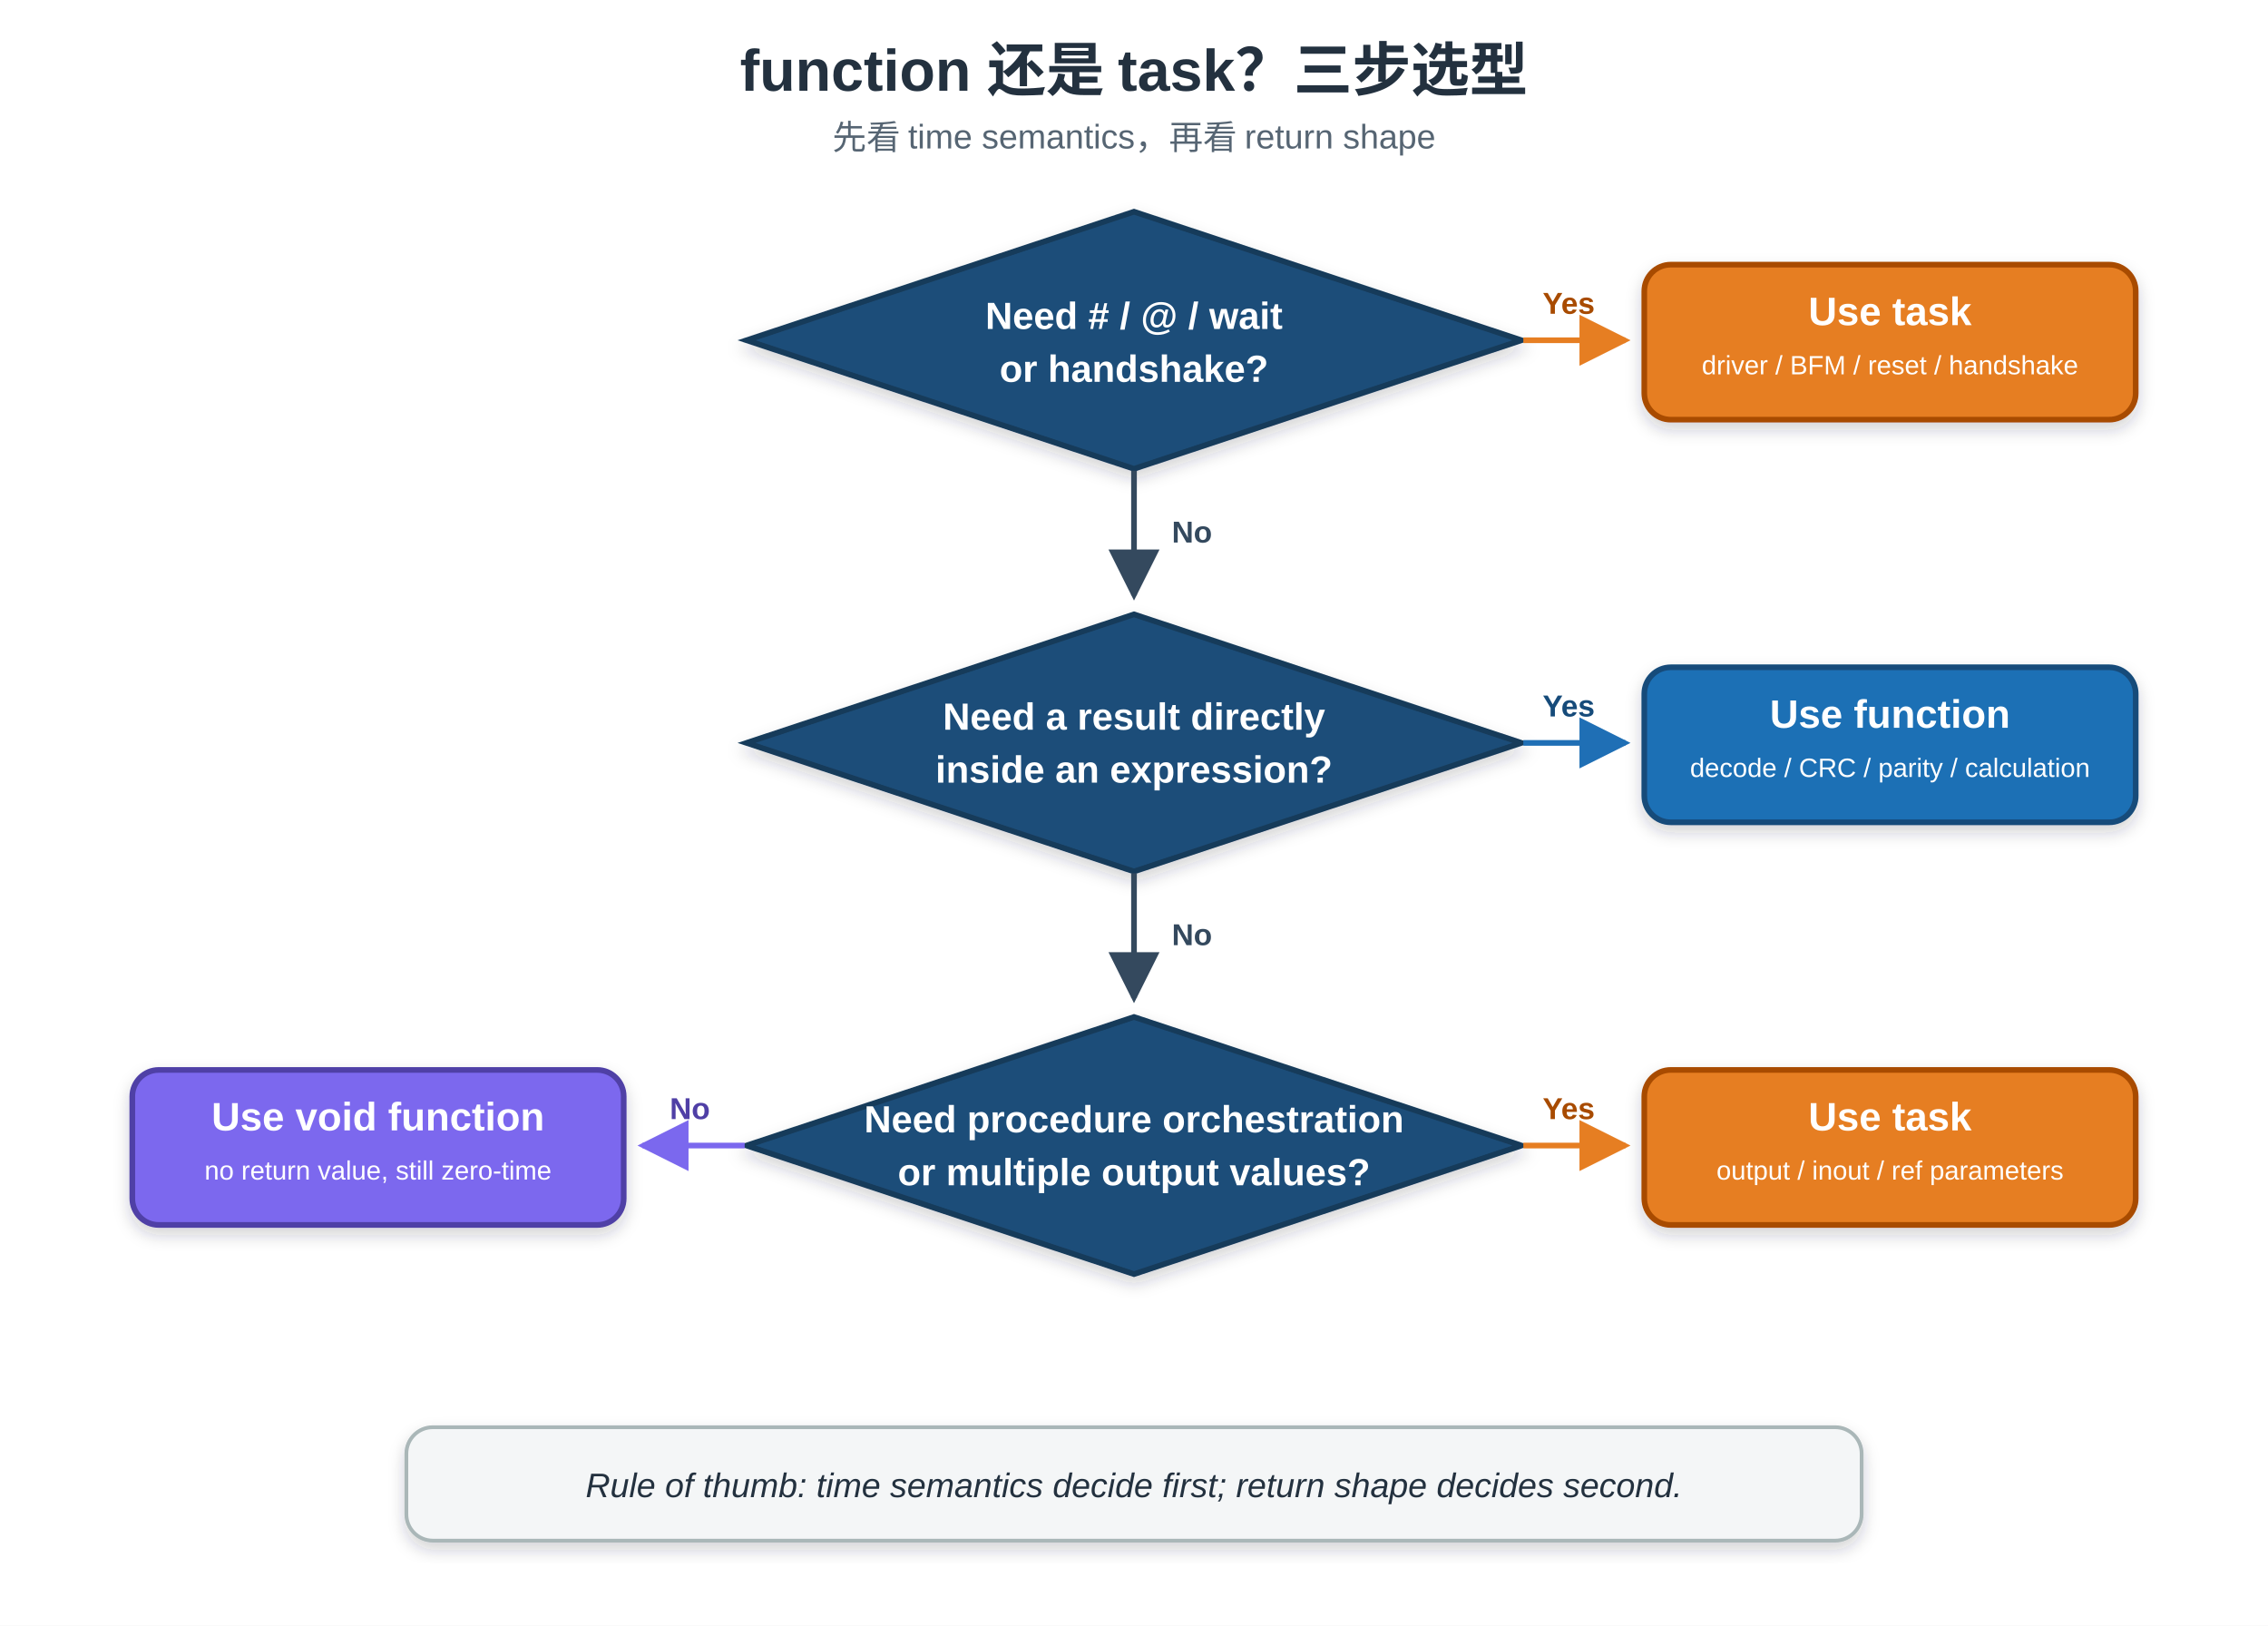
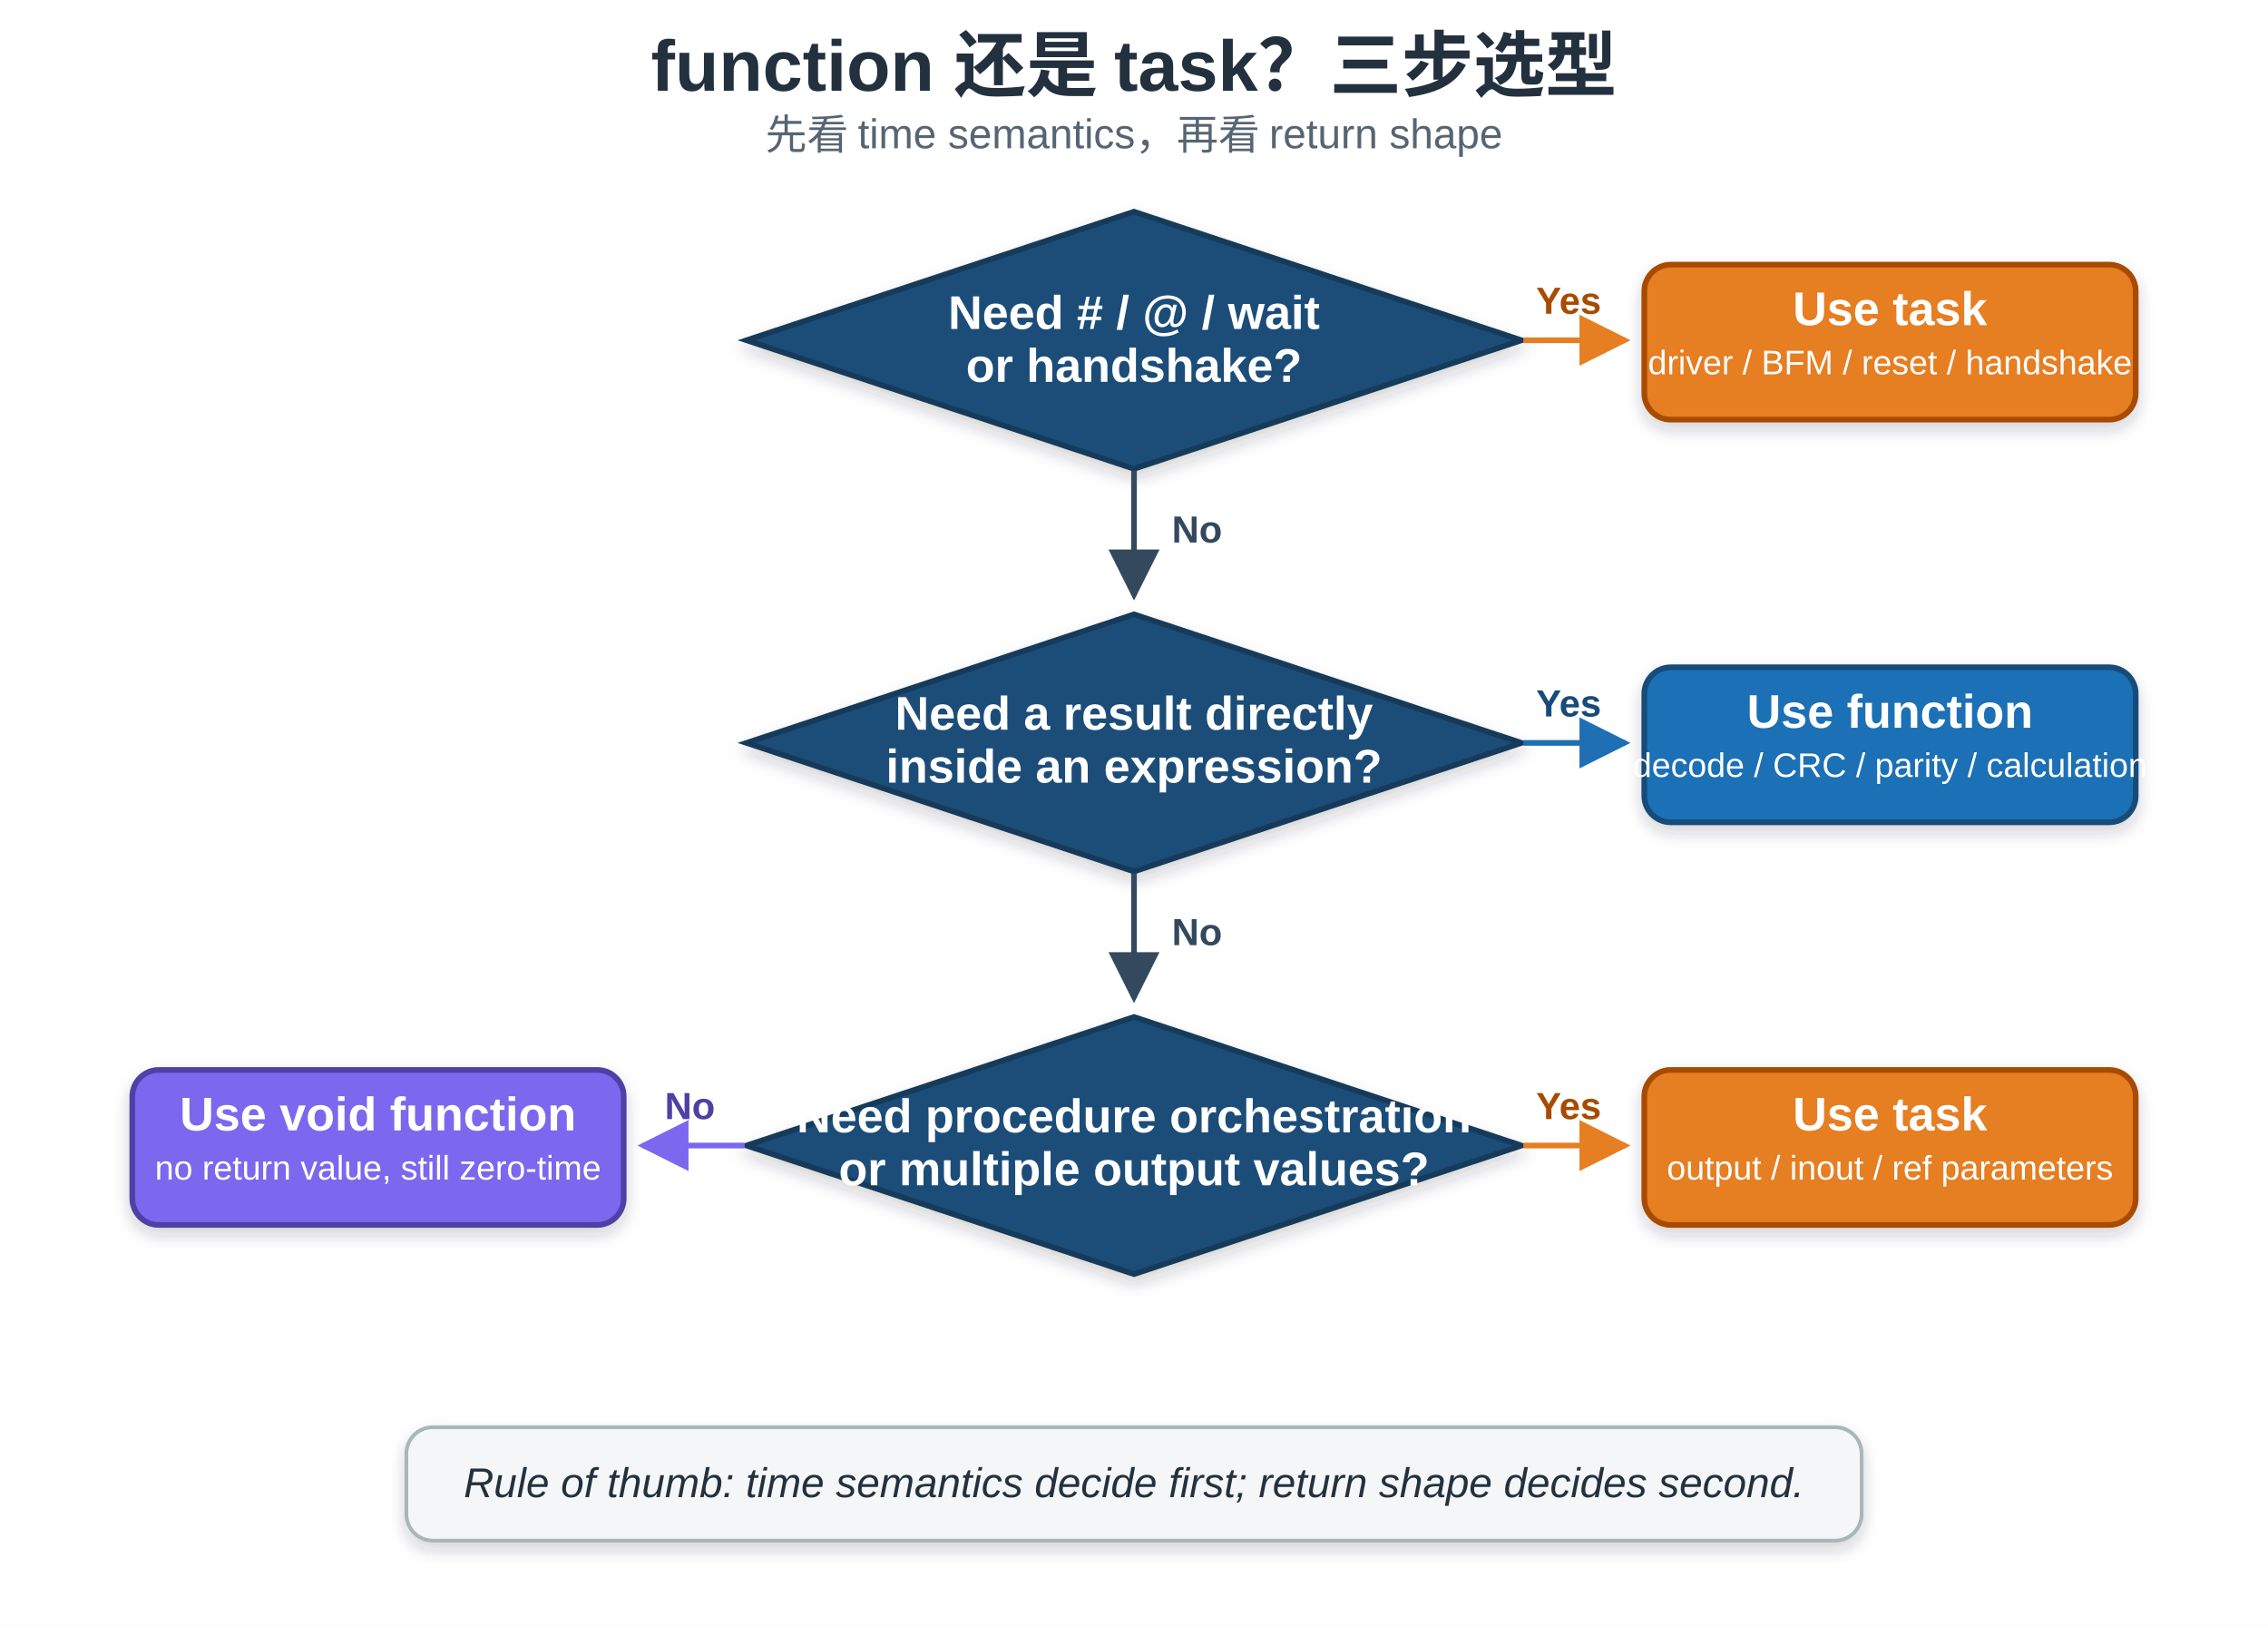
<svg xmlns="http://www.w3.org/2000/svg" width="1200" height="860" viewBox="0 0 1200 860" role="img" aria-labelledby="title desc">
  <defs>
    <marker id="arrow-dark" viewBox="0 0 10 10" refX="9" refY="5" markerWidth="9" markerHeight="9" orient="auto-start-reverse">
      <path d="M 0 0 L 10 5 L 0 10 z" fill="#34495E" />
    </marker>
    <marker id="arrow-blue" viewBox="0 0 10 10" refX="9" refY="5" markerWidth="9" markerHeight="9" orient="auto-start-reverse">
      <path d="M 0 0 L 10 5 L 0 10 z" fill="#1F6FB5" />
    </marker>
    <marker id="arrow-orange" viewBox="0 0 10 10" refX="9" refY="5" markerWidth="9" markerHeight="9" orient="auto-start-reverse">
      <path d="M 0 0 L 10 5 L 0 10 z" fill="#E67E22" />
    </marker>
    <marker id="arrow-purple" viewBox="0 0 10 10" refX="9" refY="5" markerWidth="9" markerHeight="9" orient="auto-start-reverse">
      <path d="M 0 0 L 10 5 L 0 10 z" fill="#7B68EE" />
    </marker>
    <filter id="shadow" x="-20%" y="-20%" width="140%" height="140%">
      <feDropShadow dx="0" dy="4" stdDeviation="4" flood-color="#23313F" flood-opacity=".20" />
    </filter>
    <style>
-       .title { font: 700 31px Arial, "Noto Sans CJK SC", sans-serif; fill: #23313F; }
-       .subtitle { font: 400 18px Arial, "Noto Sans CJK SC", sans-serif; fill: #566573; }
-       .question { font: 700 20px Arial, "Noto Sans CJK SC", sans-serif; fill: #FFFFFF; }
-       .box-title { font: 700 21px Arial, "Noto Sans CJK SC", sans-serif; fill: #FFFFFF; }
-       .box-note { font: 400 14px Arial, "Noto Sans CJK SC", sans-serif; fill: #FFFFFF; }
-       .edge-label { font: 700 16px Arial, "Noto Sans CJK SC", sans-serif; }
-       .footer { font: italic 18px Arial, "Noto Sans CJK SC", sans-serif; fill: #23313F; }
+       .title { font-family: Arial, "Noto Sans CJK SC", sans-serif; font-size: 38px; font-weight: 700; fill: #23313F; }
+       .subtitle { font-family: Arial, "Noto Sans CJK SC", sans-serif; font-size: 22px; font-weight: 400; fill: #566573; }
+       .question { font-family: Arial, "Noto Sans CJK SC", sans-serif; font-size: 25px; font-weight: 700; fill: #FFFFFF; }
+       .box-title { font-family: Arial, "Noto Sans CJK SC", sans-serif; font-size: 25px; font-weight: 700; fill: #FFFFFF; }
+       .box-note { font-family: Arial, "Noto Sans CJK SC", sans-serif; font-size: 18px; font-weight: 400; fill: #FFFFFF; }
+       .edge-label { font-family: Arial, "Noto Sans CJK SC", sans-serif; font-size: 20px; font-weight: 700; }
+       .footer { font-family: Arial, "Noto Sans CJK SC", sans-serif; font-size: 22px; font-style: italic; fill: #23313F; }
    </style>
  </defs>
  <rect width="1200" height="860" fill="#FFFFFF" />
  <text x="600" y="48" text-anchor="middle" class="title">function 还是 task？三步选型</text>
  <text x="600" y="79" text-anchor="middle" class="subtitle">先看 time semantics，再看 return shape</text>
  <g filter="url(#shadow)">
    <path d="M600 112 L805 180 L600 248 L395 180 Z" fill="#1F4E79" stroke="#163A5A" stroke-width="3" />
    <rect x="870" y="140" width="260" height="82" rx="14" fill="#E67E22" stroke="#A84B00" stroke-width="3" />
  </g>
  <text x="600" y="174" text-anchor="middle" class="question">Need # / @ / wait</text>
  <text x="600" y="202" text-anchor="middle" class="question">or handshake?</text>
  <text x="1000" y="172" text-anchor="middle" class="box-title">Use task</text>
  <text x="1000" y="198" text-anchor="middle" class="box-note">driver / BFM / reset / handshake</text>
  <path d="M806 180 H860" stroke="#E67E22" stroke-width="3" fill="none" marker-end="url(#arrow-orange)" />
  <text x="830" y="166" text-anchor="middle" class="edge-label" fill="#A84B00">Yes</text>
  <g filter="url(#shadow)">
    <path d="M600 325 L805 393 L600 461 L395 393 Z" fill="#1F4E79" stroke="#163A5A" stroke-width="3" />
    <rect x="870" y="353" width="260" height="82" rx="14" fill="#1F6FB5" stroke="#164B7A" stroke-width="3" />
  </g>
  <path d="M600 249 V315" stroke="#34495E" stroke-width="3" fill="none" marker-end="url(#arrow-dark)" />
  <text x="620" y="287" class="edge-label" fill="#34495E">No</text>
  <text x="600" y="386" text-anchor="middle" class="question">Need a result directly</text>
  <text x="600" y="414" text-anchor="middle" class="question">inside an expression?</text>
  <text x="1000" y="385" text-anchor="middle" class="box-title">Use function</text>
  <text x="1000" y="411" text-anchor="middle" class="box-note">decode / CRC / parity / calculation</text>
  <path d="M806 393 H860" stroke="#1F6FB5" stroke-width="3" fill="none" marker-end="url(#arrow-blue)" />
  <text x="830" y="379" text-anchor="middle" class="edge-label" fill="#164B7A">Yes</text>
  <g filter="url(#shadow)">
    <path d="M600 538 L805 606 L600 674 L395 606 Z" fill="#1F4E79" stroke="#163A5A" stroke-width="3" />
    <rect x="870" y="566" width="260" height="82" rx="14" fill="#E67E22" stroke="#A84B00" stroke-width="3" />
    <rect x="70" y="566" width="260" height="82" rx="14" fill="#7B68EE" stroke="#4F3FA6" stroke-width="3" />
  </g>
  <path d="M600 462 V528" stroke="#34495E" stroke-width="3" fill="none" marker-end="url(#arrow-dark)" />
  <text x="620" y="500" class="edge-label" fill="#34495E">No</text>
  <text x="600" y="599" text-anchor="middle" class="question">Need procedure orchestration</text>
  <text x="600" y="627" text-anchor="middle" class="question">or multiple output values?</text>
  <text x="1000" y="598" text-anchor="middle" class="box-title">Use task</text>
  <text x="1000" y="624" text-anchor="middle" class="box-note">output / inout / ref parameters</text>
  <text x="200" y="598" text-anchor="middle" class="box-title">Use void function</text>
  <text x="200" y="624" text-anchor="middle" class="box-note">no return value, still zero-time</text>
  <path d="M806 606 H860" stroke="#E67E22" stroke-width="3" fill="none" marker-end="url(#arrow-orange)" />
  <text x="830" y="592" text-anchor="middle" class="edge-label" fill="#A84B00">Yes</text>
  <path d="M394 606 H340" stroke="#7B68EE" stroke-width="3" fill="none" marker-end="url(#arrow-purple)" />
  <text x="365" y="592" text-anchor="middle" class="edge-label" fill="#4F3FA6">No</text>
  <g filter="url(#shadow)">
    <rect x="215" y="755" width="770" height="60" rx="14" fill="#F4F6F7" stroke="#AAB7B8" stroke-width="2" />
  </g>
  <text x="600" y="792" text-anchor="middle" class="footer">Rule of thumb: time semantics decide first; return shape decides second.</text>
</svg>
